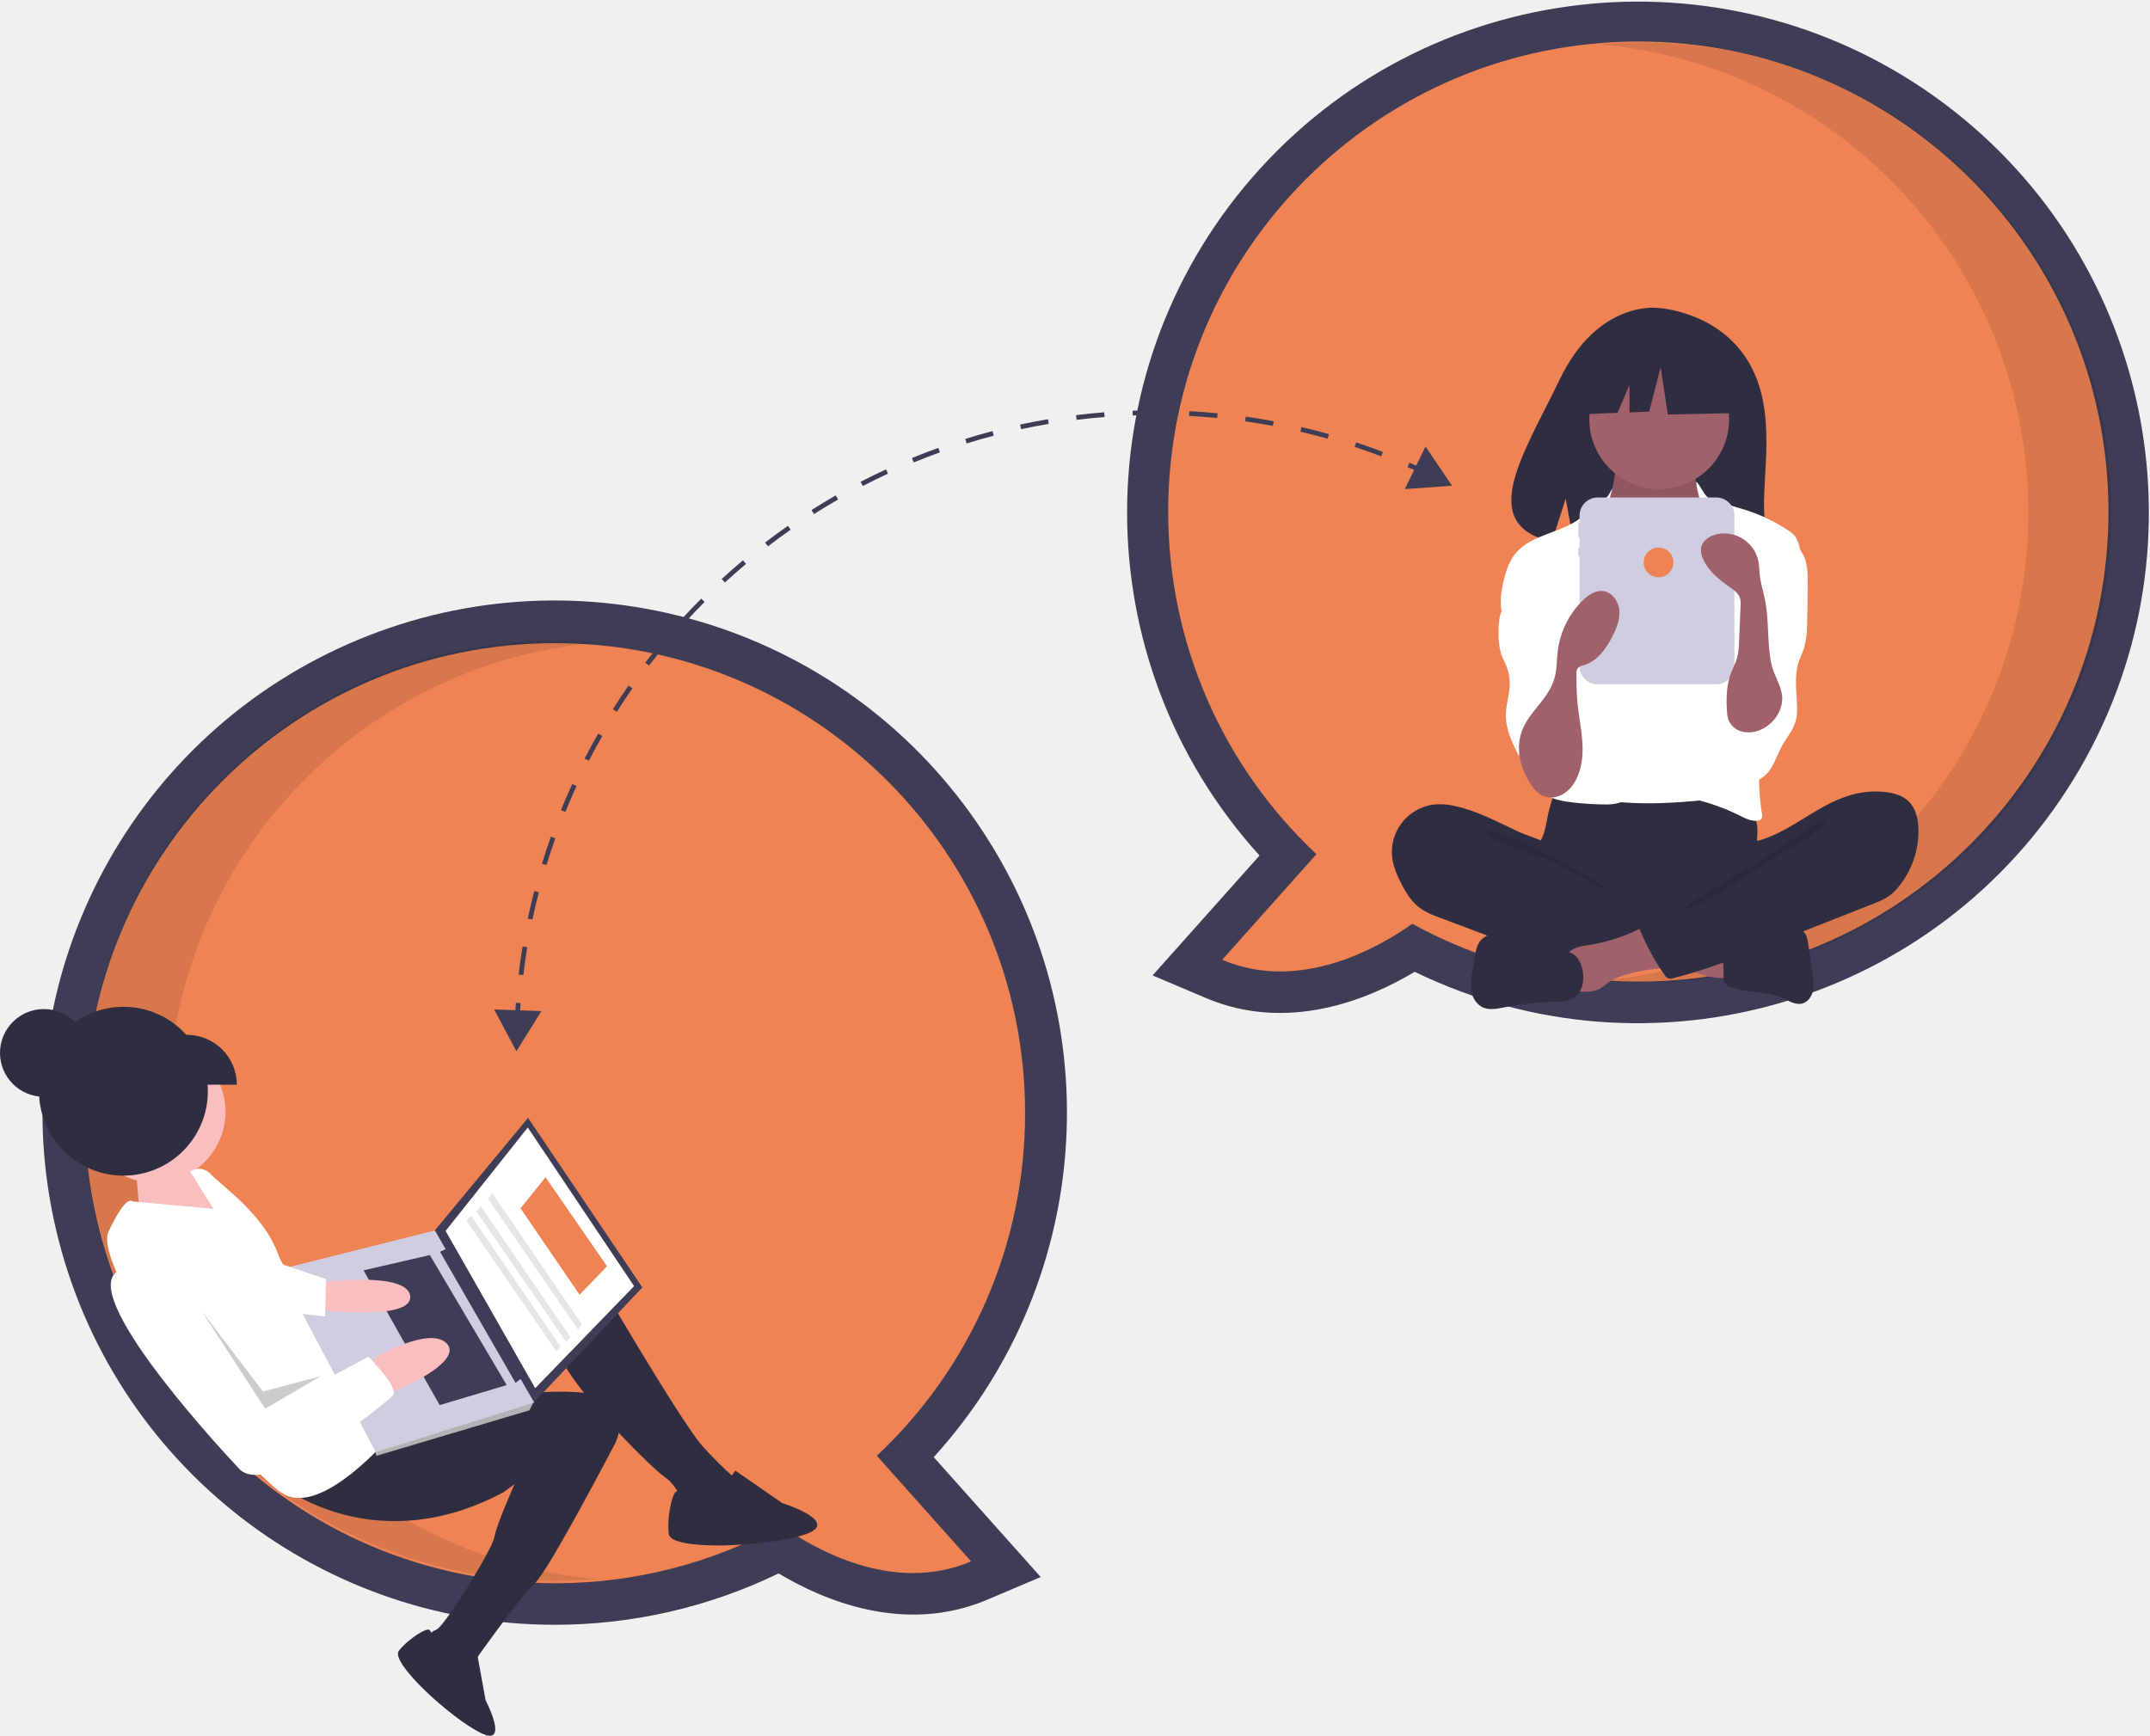
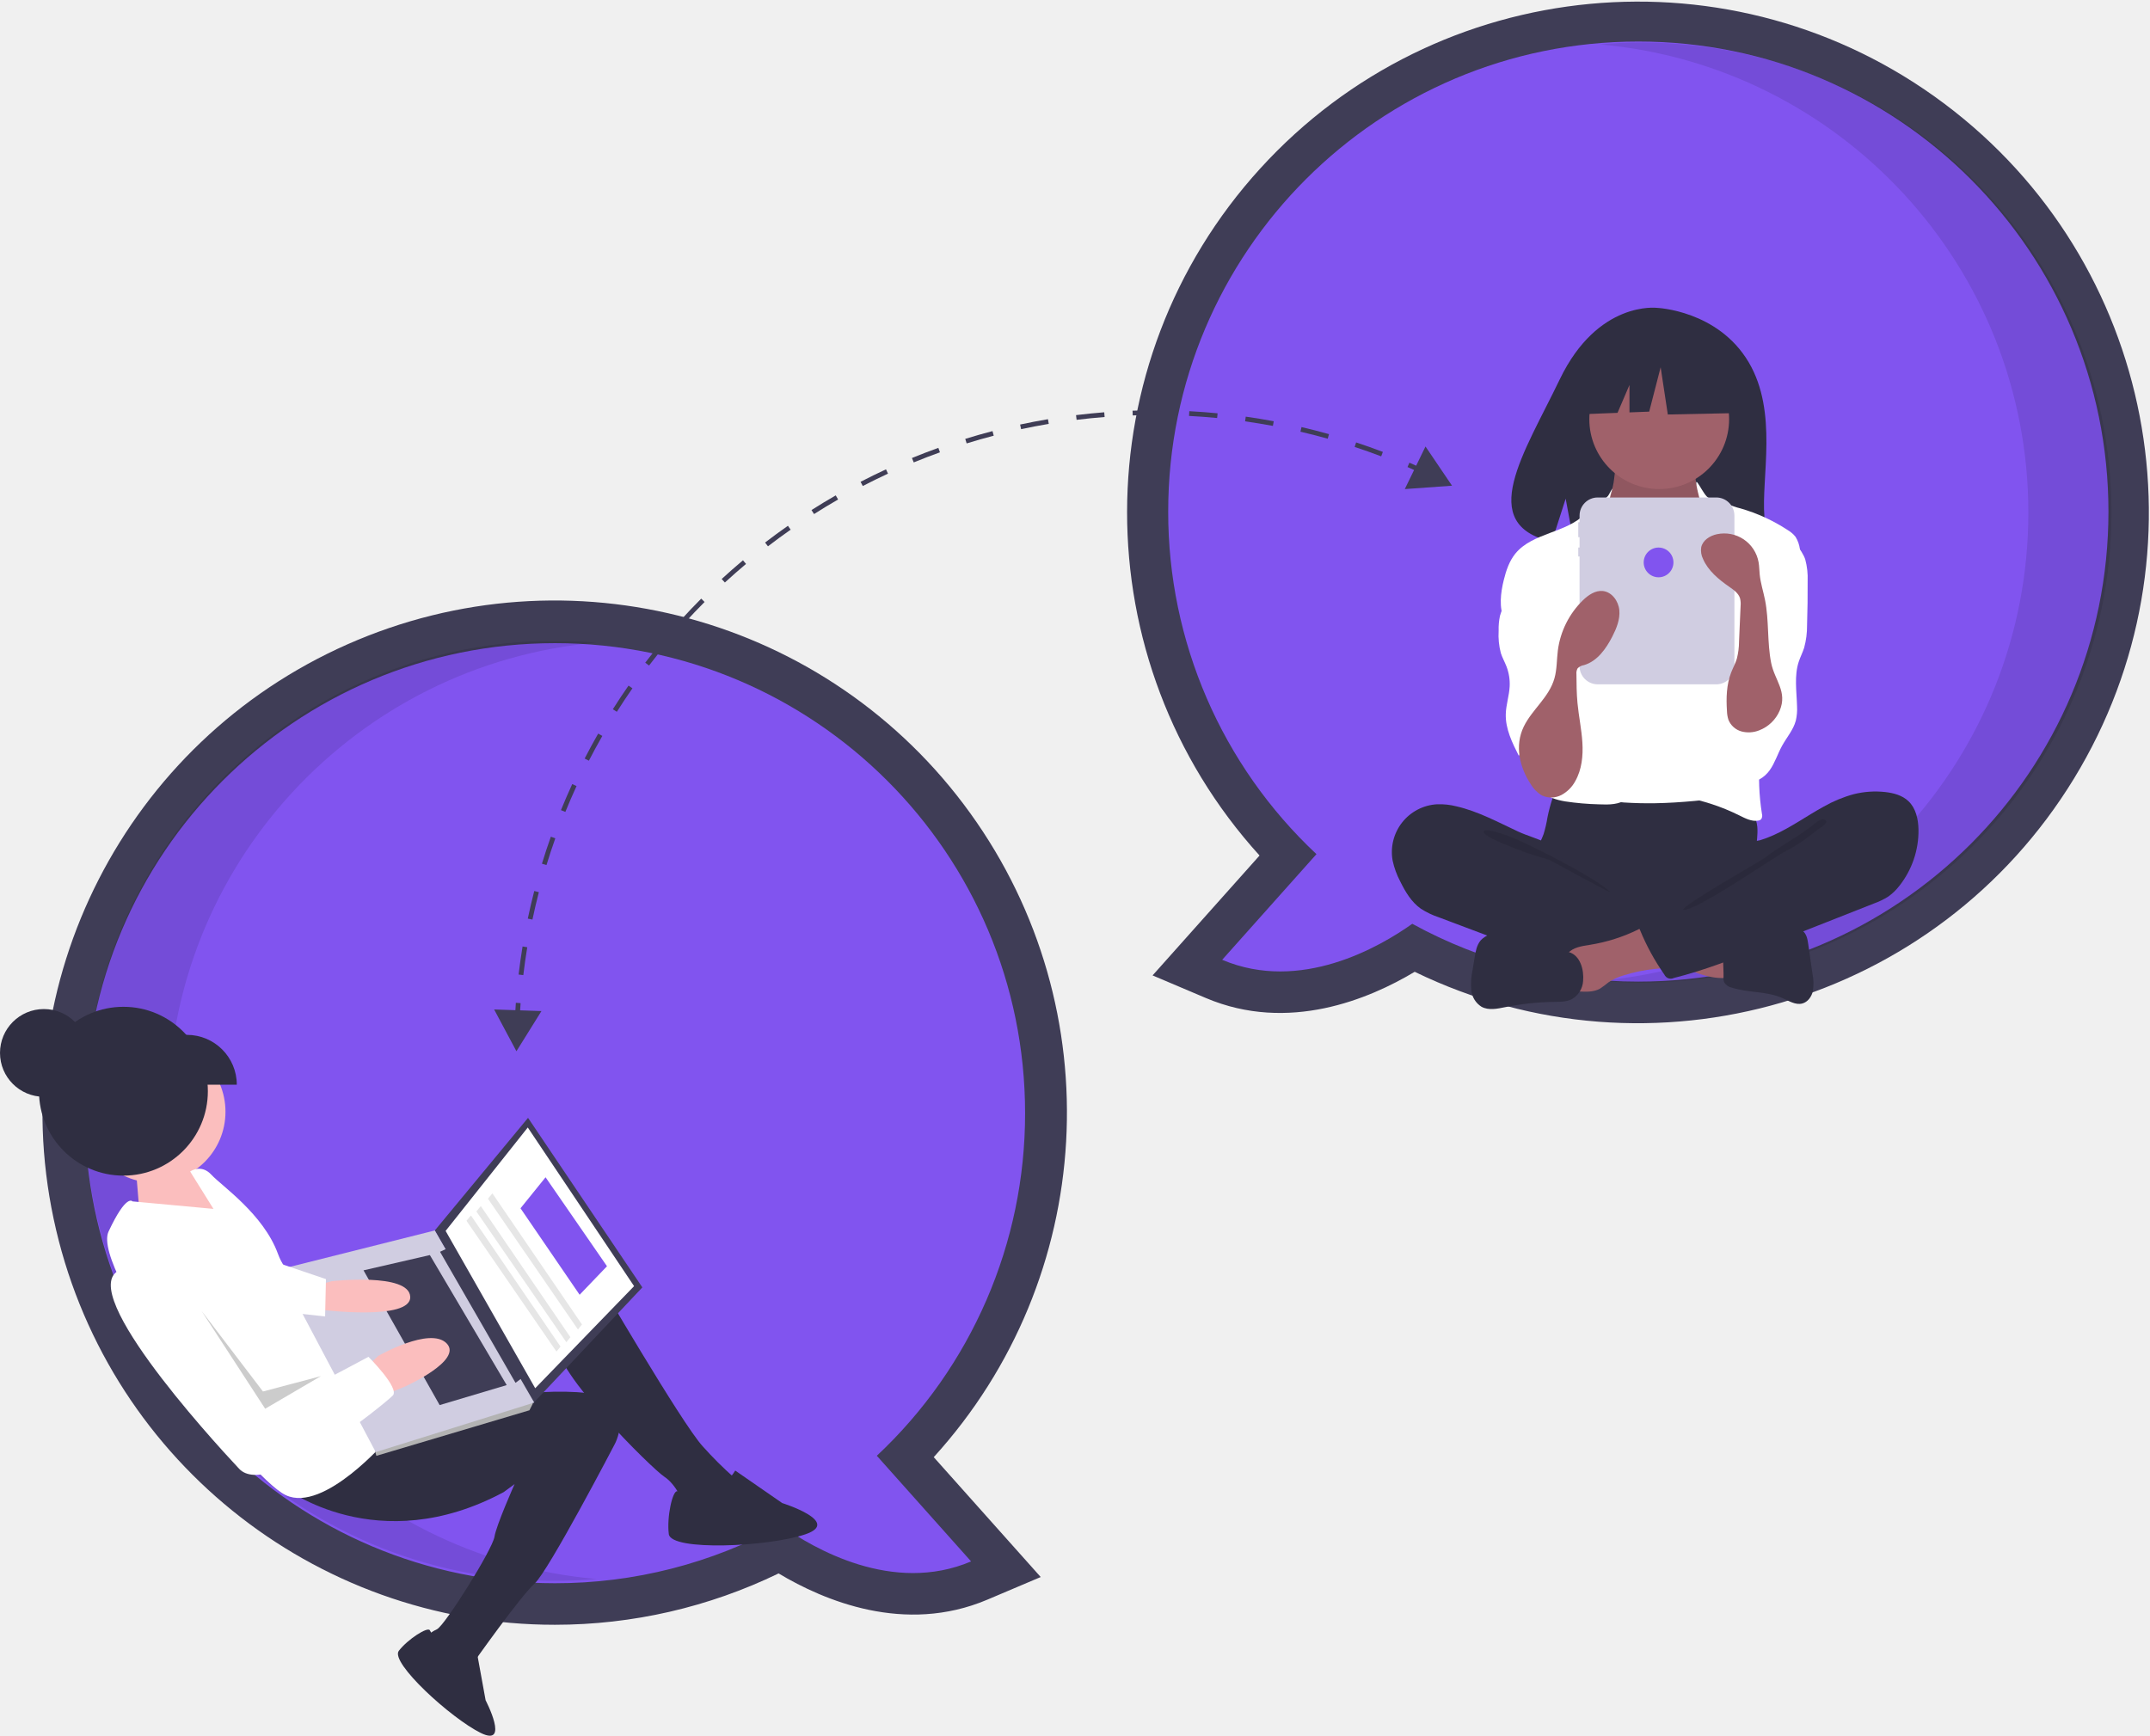
<svg xmlns="http://www.w3.org/2000/svg" data-name="Layer 1" width="883.929" height="713.746" viewBox="0 0 883.929 713.746">
  <path d="M739.66,492.741c-18.647,11.183-51.869,25.196-85.819,10.795l-21.946-9.309,43.978-49.299a210.034,210.034,0,1,1,63.787,47.813Zm-84.262-189.247A174.541,174.541,0,0,0,710.97,431.911l12.131,11.4-27.674,31.021c14.415-2.925,26.97-10.723,33.336-15.252l8.735-6.216,9.395,5.162a176.343,176.343,0,0,0,84.706,21.667c97.157,0,176.2-79.043,176.2-176.2,0-97.157-79.043-176.2-176.2-176.2S655.398,206.337,655.398,303.494Z" transform="translate(-158.0354 -93.12723)" fill="#3f3d56" />
-   <path d="M638.315,303.494c0-106.747,86.536-193.283,193.283-193.283s193.283,86.536,193.283,193.283S938.346,496.777,831.598,496.777A192.403,192.403,0,0,1,738.666,473c-13.361,9.506-45.955,28.468-78.154,14.809l38.759-43.448A192.735,192.735,0,0,1,638.315,303.494Z" transform="translate(-158.0354 -93.12723)" fill="#ef8354" />
+   <path d="M638.315,303.494c0-106.747,86.536-193.283,193.283-193.283s193.283,86.536,193.283,193.283S938.346,496.777,831.598,496.777A192.403,192.403,0,0,1,738.666,473c-13.361,9.506-45.955,28.468-78.154,14.809l38.759-43.448A192.735,192.735,0,0,1,638.315,303.494Z" transform="translate(-158.0354 -93.12723)" fill="#8154ef" />
  <path d="M991.955,303.912c0-100.989-77.456-183.874-176.2-192.523,5.63-.493,11.325-.76,17.083-.76,106.747,0,193.283,86.536,193.283,193.283S939.585,497.196,832.838,497.196c-5.749,0-11.434-.27-17.056-.762C914.512,487.771,991.955,404.892,991.955,303.912Z" transform="translate(-158.0354 -93.12723)" opacity="0.1" style="isolation:isolate" />
  <path d="M386.198,761.252A210.59,210.59,0,1,1,541.923,692.32l43.978,49.299-21.946,9.309c-33.95,14.401-67.172.388-85.819-10.795A210.856,210.856,0,0,1,386.198,761.252Zm0-386.566c-97.157,0-176.2,79.043-176.2,176.2,0,97.157,79.043,176.2,176.2,176.2a176.343,176.343,0,0,0,84.706-21.667l9.395-5.162,8.735,6.215c6.366,4.529,18.921,12.327,33.336,15.252l-27.674-31.021,12.131-11.4a174.541,174.541,0,0,0,55.572-128.418C562.398,453.729,483.355,374.686,386.198,374.686Z" transform="translate(-158.0354 -93.12723)" fill="#3f3d56" />
-   <path d="M579.481,550.885c0-106.747-86.536-193.283-193.283-193.283S192.915,444.138,192.915,550.885s86.536,193.283,193.283,193.283a192.404,192.404,0,0,0,92.932-23.777c13.361,9.506,45.955,28.468,78.154,14.809L518.525,691.753A192.735,192.735,0,0,0,579.481,550.885Z" transform="translate(-158.0354 -93.12723)" fill="#ef8354" />
+   <path d="M579.481,550.885c0-106.747-86.536-193.283-193.283-193.283S192.915,444.138,192.915,550.885s86.536,193.283,193.283,193.283a192.404,192.404,0,0,0,92.932-23.777c13.361,9.506,45.955,28.468,78.154,14.809L518.525,691.753A192.735,192.735,0,0,0,579.481,550.885Z" transform="translate(-158.0354 -93.12723)" fill="#8154ef" />
  <path d="M227.081,549.909c0-100.989,77.456-183.874,176.2-192.523-5.63-.493-11.325-.76-17.083-.76-106.747,0-193.283,86.536-193.283,193.283s86.536,193.283,193.283,193.283c5.749,0,11.434-.27,17.056-.762C304.523,733.768,227.081,650.889,227.081,549.909Z" transform="translate(-158.0354 -93.12723)" opacity="0.1" style="isolation:isolate" />
  <path d="M876.973,242.088c-12.646-21.368-37.666-22.364-37.666-22.364s-24.38-3.118-40.02,29.426c-14.577,30.334-34.696,59.621-3.239,66.722l5.682-17.685,3.519,19.002a123.082,123.082,0,0,0,13.459.23c33.688-1.088,65.771.318,64.738-11.77C882.074,289.578,889.141,262.648,876.973,242.088Z" transform="translate(-158.0354 -93.12723)" fill="#2f2e41" />
  <path d="M794.253,429.219a49.883,49.883,0,0,1-1.613,6.944c-.791,2.225-2.013,4.283-2.737,6.531-2.306,7.166.891,15.156,5.998,20.688a33.759,33.759,0,0,0,16.459,9.774,67.152,67.152,0,0,0,14.145,1.486c13.146.446,26.631.845,39.088-3.38a67.914,67.914,0,0,0,11.356-5.159,8.502,8.502,0,0,0,2.947-2.32,8.109,8.109,0,0,0,1.063-4.76c-.028-5.573-1.158-11.118-.89-16.684.149-3.083.726-6.164.442-9.238a17.043,17.043,0,0,0-13.025-14.681c-3.534-.759-7.199-.345-10.797.001a275.284,275.284,0,0,1-28.099,1.256c-9.586-.061-19.112-1.524-28.65-1.677-2.821-.045-2.764.824-3.662,3.554A66.496,66.496,0,0,0,794.253,429.219Z" transform="translate(-158.0354 -93.12723)" fill="#2f2e41" />
  <path d="M821.456,291.605c-.461,2.412-.959,4.912-2.408,6.894-1.668,2.281-4.387,3.584-6.181,5.766-2.7,3.285-2.855,7.908-2.866,12.16-.01,3.917.069,8.096,2.254,11.348a19.831,19.831,0,0,0,5.684,5.011c8.193,5.521,17.046,11.141,26.924,11.324,4.093.075,8.481-.982,11.174-4.064a16.778,16.778,0,0,0,2.705-4.827,64.095,64.095,0,0,0,4.537-19.512,22.911,22.911,0,0,0-.864-9.373c-1.2-3.346-3.626-6.099-5.23-9.271A20.638,20.638,0,0,1,855.198,284.849a1.318,1.318,0,0,0-.07-.885,1.289,1.289,0,0,0-1.062-.43l-19.586-1.41a42.625,42.625,0,0,1-5.438-.622c-1.056-.215-3.845-1.714-4.851-1.315C822.327,280.924,821.838,289.605,821.456,291.605Z" transform="translate(-158.0354 -93.12723)" fill="#a0616a" />
  <path d="M821.456,292.217c-.461,2.412-.959,4.912-2.408,6.894-1.668,2.28-4.387,3.584-6.181,5.766-2.7,3.285-2.855,7.908-2.866,12.16-.01,3.917.069,8.096,2.254,11.348A19.831,19.831,0,0,0,817.938,333.396c8.193,5.521,17.046,11.141,26.924,11.324,4.093.075,8.481-.982,11.174-4.064a16.777,16.777,0,0,0,2.705-4.827,64.095,64.095,0,0,0,4.537-19.512,22.911,22.911,0,0,0-.864-9.373c-1.2-3.346-3.626-6.099-5.23-9.271A20.638,20.638,0,0,1,855.198,285.46a1.318,1.318,0,0,0-.07-.885,1.289,1.289,0,0,0-1.062-.431l-19.586-1.41a42.623,42.623,0,0,1-5.438-.622c-1.056-.215-3.845-1.714-4.851-1.315C822.327,281.535,821.838,290.217,821.456,292.217Z" transform="translate(-158.0354 -93.12723)" opacity="0.1" />
  <circle cx="682.151" cy="172.37" r="28.735" fill="#a0616a" />
  <path d="M825.486,329.856a17.623,17.623,0,0,0,5.047,4.033,15.859,15.859,0,0,0,6.305,1.201c5.18.146,10.795-.803,14.398-4.527,4.645-4.8,4.492-12.543,8.133-18.143a4.041,4.041,0,0,1,1.173-1.283,3.803,3.803,0,0,1,1.995-.459c4.598-.043,8.604,2.939,12.219,5.781a16.095,16.095,0,0,1,4.301,4.381,14.849,14.849,0,0,1,1.45,4.441c1.794,8.757,2.375,17.711,2.951,26.631.318,4.927.637,9.859.613,14.796-.078,16.266-3.859,32.26-7.618,48.086-.484,2.039-1.147,4.318-3.002,5.295a7.402,7.402,0,0,1-2.619.639c-10.769,1.265-21.559,2.531-32.401,2.698q-6.346.098-12.687-.307a6.834,6.834,0,0,1-2.137-.373,6.027,6.027,0,0,1-2.33-1.979c-5.864-7.39-6.21-17.606-6.173-27.04q.137-34.597,2.472-69.138c.129-1.901.157-4.209-1.213-5.704A71.41,71.41,0,0,0,825.486,329.856Z" transform="translate(-158.0354 -93.12723)" fill="#fff" />
  <path d="M819.399,296.677c-.971,1.757-8.126,6.119-9.507,7.575-7.718,8.135-21.804,7.83-28.863,16.543-2.483,3.066-3.774,6.918-4.723,10.747-1.342,5.416-2.059,11.323.19,16.43,2.163,4.914,6.718,8.311,9.81,12.701,3.395,4.82,4.921,10.672,6.384,16.383,1.08,4.217,2.169,8.538,1.748,12.871-.478,4.926-2.862,9.436-4.269,14.181s-1.65,10.396,1.604,14.125c2.391,2.739,6.141,3.826,9.725,4.436a111.727,111.727,0,0,0,13.861,1.207c4.097.181,8.614.216,11.764-2.41,2.485-2.073,3.566-5.436,3.705-8.669s-.533-6.438-.954-9.646c-.437-3.326-.605-6.681-.745-10.033q-.945-22.559-.258-45.147a38.42,38.42,0,0,0-.457-9.368c-.879-4.028-3.056-7.628-4.872-11.329a42.873,42.873,0,0,1-4.753-22.648C819.338,296.566,822.853,290.426,819.399,296.677Z" transform="translate(-158.0354 -93.12723)" fill="#fff" />
  <path d="M859.751,297.289c1.478,1.519,6.501,2.02,8.382,2.999a29.368,29.368,0,0,0,5.51,1.908,71.532,71.532,0,0,1,19.356,8.884,11.747,11.747,0,0,1,3.237,2.796,12.816,12.816,0,0,1,1.791,5.056c.921,4.561,1.846,9.177,1.639,13.825-.22,4.934-1.706,9.713-3.18,14.427L890.976,364.797c-4.112,13.147-8.251,26.424-9.408,40.151a94.445,94.445,0,0,0,.848,22.804,2.704,2.704,0,0,1-.278,2.209,2.175,2.175,0,0,1-1.349.621c-2.659.416-5.232-.94-7.642-2.14a84.622,84.622,0,0,0-23.327-7.633,54.232,54.232,0,0,0,7.245-14.936,90.396,90.396,0,0,0,2.189-10.272l2.563-14.823a145.656,145.656,0,0,0,2.199-16.392,20.521,20.521,0,0,0-.357-6.175,29.956,29.956,0,0,0-2.341-5.569c-4.224-8.786-6.206-18.812-4.544-28.418.727-4.204,2.141-8.413,1.551-12.638-.567-4.062.022-7.22-1.02-11.24C853.025,283.838,856.97,294.43,859.751,297.289Z" transform="translate(-158.0354 -93.12723)" fill="#fff" />
  <path d="M780.956,334.687c-1.926,3.996-5.145,7.4-6.241,11.698a25.557,25.557,0,0,0-.544,6.114,29.043,29.043,0,0,0,.907,9.194c.612,1.895,1.606,3.643,2.323,5.502a19.948,19.948,0,0,1,1.307,8.151c-.193,3.849-1.501,7.585-1.603,11.438-.161,6.058,2.641,11.754,5.376,17.162A12.617,12.617,0,0,1,800.82,397.941a3.761,3.761,0,0,0,.827-2.741q.303-10.543.585-21.087c.296-10.871.578-21.887-1.923-32.471-1.129-4.778-2.886-9.538-6.107-13.245-1.696-1.952-7.453-7.092-10.237-4.906-1.252.983-.959,3.659-1.158,5.015A21.275,21.275,0,0,1,780.956,334.687Z" transform="translate(-158.0354 -93.12723)" fill="#fff" />
  <path d="M900.228,323.172a29.409,29.409,0,0,1,.983,8.845q.056,9.114-.242,18.226a33.977,33.977,0,0,1-1.184,9.227c-.622,1.955-1.581,3.789-2.224,5.738-1.925,5.841-.873,12.175-.708,18.322a20.819,20.819,0,0,1-.504,5.927c-1.016,3.811-3.745,6.89-5.65,10.343-1.809,3.28-2.901,6.956-5.062,10.015s-5.902,5.484-9.528,4.544c-2.747-.712-4.699-3.143-6.05-5.64a27.661,27.661,0,0,1-2.86-17.943c1.356-7.461,5.738-14.08,7.319-21.497,2.17-10.185-1.128-20.695-1.03-31.108a15.037,15.037,0,0,1,.655-4.822c.829-2.379,2.61-4.278,4.255-6.186a78.096,78.096,0,0,0,5.718-7.504c1.178-1.756,2.777-6.273,4.865-6.649C893.643,312.174,899.072,319.571,900.228,323.172Z" transform="translate(-158.0354 -93.12723)" fill="#fff" />
  <path d="M756.77,424.689a28.363,28.363,0,0,0-7.89-.839,19.691,19.691,0,0,0-18.282,23.213,33.074,33.074,0,0,0,3.126,8.543c2.092,4.246,4.602,8.483,8.475,11.204a33.011,33.011,0,0,0,7.48,3.56l20.401,7.685c3.001,1.131,6.003,2.261,9.034,3.31a176.701,176.701,0,0,0,47.185,9.38,51.092,51.092,0,0,0,14.65-.742,4.769,4.769,0,0,0,3-1.621,5.139,5.139,0,0,0,.67-2.214l1.255-8.788a7.361,7.361,0,0,0-.107-3.705c-.575-1.477-2.017-2.406-3.391-3.196-13.412-7.703-29.073-11.953-40.362-22.526-2.658-2.489-4.882-6.434-8.111-8.125-3.662-1.917-7.974-3.011-11.759-4.778C773.872,431.189,765.737,426.751,756.77,424.689Z" transform="translate(-158.0354 -93.12723)" fill="#2f2e41" />
  <path d="M777.137,436.538c7.211,2.26,37.655,17.914,42.874,23.379-.699.252-24.432-13.048-25.144-13.262A143.389,143.389,0,0,1,775.738,439.914c-1.237-.572-8.034-3.26-7.726-4.821C768.359,433.333,775.857,436.136,777.137,436.538Z" transform="translate(-158.0354 -93.12723)" opacity="0.1" />
  <path d="M867.098,495.305a1.694,1.694,0,0,0,1.143-.336,1.766,1.766,0,0,0,.357-1.315l-.034-11.973c-3.443-1.64-7.294-2.166-11.074-2.671L839.853,476.651c.405.054-2.758,7.597-2.273,8.604.855,1.775,7.387,3.348,9.231,4.186C853.22,492.353,859.88,495.556,867.098,495.305Z" transform="translate(-158.0354 -93.12723)" fill="#a0616a" />
  <path d="M811.76,481.639c-3.33.53-7.047.999-9.204,3.592-2.735,3.287-1.571,8.188-.266,12.26a3.975,3.975,0,0,0,4.637,3.317c3.037.192,6.269.343,8.923-1.147a39.106,39.106,0,0,0,3.466-2.576,22.223,22.223,0,0,1,6.373-2.913,64.441,64.441,0,0,1,12.792-2.636,19.895,19.895,0,0,0,5.039-.888,5.584,5.584,0,0,0,3.549-3.446c.615-2.176-.65-4.394-1.863-6.302a25.142,25.142,0,0,0-5.364-6.63c-3.286-2.553-4.912-.593-8.223,1.04A69.764,69.764,0,0,1,811.76,481.639Z" transform="translate(-158.0354 -93.12723)" fill="#a0616a" />
  <path d="M803.057,484.638l-21.145-6.25a27.988,27.988,0,0,0-7.869-1.525,9.446,9.446,0,0,0-7.226,2.922c-1.64,1.924-2.109,4.555-2.518,7.049l-.874,5.337a26.805,26.805,0,0,0-.49,8.196,9.062,9.062,0,0,0,4.201,6.752c2.926,1.596,6.512.817,9.778.149a106.454,106.454,0,0,1,20.038-2.149c2.531-.03,5.186.001,7.422-1.184a9.266,9.266,0,0,0,4.522-7.384C809.313,491.993,807.793,486.038,803.057,484.638Z" transform="translate(-158.0354 -93.12723)" fill="#2f2e41" />
  <path d="M875.41,479.192c2.741-.48,5.16-2.038,7.787-2.958,3.697-1.294,7.704-1.294,11.621-1.28a7.46,7.46,0,0,1,4.166.834c1.725,1.149,2.168,3.447,2.461,5.499l1.77,12.38a19.428,19.428,0,0,1,.145,7.014c-.519,2.294-2.083,4.506-4.36,5.098-2.765.719-5.476-1.047-8.086-2.208-6.525-2.9-14.11-2.159-20.914-4.326a4.687,4.687,0,0,1-3.13-2.238,5.093,5.093,0,0,1-.244-2.139c.117-3.979-.723-9.413.475-13.216C868.178,478.231,872.35,479.192,875.41,479.192Z" transform="translate(-158.0354 -93.12723)" fill="#2f2e41" />
  <path d="M920.157,419.706a36.719,36.719,0,0,1,12.935-.884c3.458.381,7.021,1.343,9.546,3.737,3.073,2.913,4.06,7.419,4.143,11.652a36.404,36.404,0,0,1-7.912,23.249,21.096,21.096,0,0,1-4.524,4.355,29.776,29.776,0,0,1-5.886,2.836l-45.687,18.02c-12.019,4.741-24.081,9.495-36.618,12.621a2.854,2.854,0,0,1-3.84-1.392,94.654,94.654,0,0,1-10.013-18.317,1.234,1.234,0,0,1,.546-1.946l32.315-18.567a32.674,32.674,0,0,0,6.577-4.532,16.329,16.329,0,0,0,3.377-4.701c.67-1.399.732-4.701,1.588-5.735.838-1.013,3.703-1.093,5.027-1.492a45.613,45.613,0,0,0,5.473-2.069c7.229-3.234,13.666-7.932,20.595-11.719A52.844,52.844,0,0,1,920.157,419.706Z" transform="translate(-158.0354 -93.12723)" fill="#2f2e41" />
  <path d="M901.838,433.572c-5.552,4.17-12.74,8.003-18.243,12.283-1.878,1.461-33.183,19.061-33.626,21.398,5.133.865,37.834-22.012,42.513-24.294s8.826-5.502,12.936-8.697c1.047-.814,5.486-3.262,2.479-4.172C906.203,429.577,903.088,432.739,901.838,433.572Z" transform="translate(-158.0354 -93.12723)" opacity="0.1" />
  <path d="M863.637,297.693H814.902a7.465,7.465,0,0,0-7.465,7.465v2.734h-.53v6.114h.53v4.28h-.53v3.668h.53V367.065a7.465,7.465,0,0,0,7.465,7.465h48.735a7.465,7.465,0,0,0,7.465-7.465V305.158A7.465,7.465,0,0,0,863.637,297.693Z" transform="translate(-158.0354 -93.12723)" fill="#d0cde1" />
  <polygon points="713.347 146.901 688.629 133.953 654.494 139.25 647.432 170.442 665.012 169.765 669.923 158.306 669.923 169.577 678.035 169.265 682.743 151.02 685.686 170.442 714.524 169.853 713.347 146.901" fill="#2f2e41" />
  <path d="M787.423,415.666a12.844,12.844,0,0,0,4.614,4.59,9.023,9.023,0,0,0,7.931-.213,13.961,13.961,0,0,0,5.724-5.739c2.686-4.744,3.243-10.42,2.907-15.861s-1.497-10.799-2.011-16.226c-.374-3.945-.404-7.914-.434-11.877a3.95,3.95,0,0,1,.499-2.402,4.716,4.716,0,0,1,2.65-1.323c5.422-1.611,9.02-6.693,11.6-11.726,1.723-3.361,3.221-7.035,2.889-10.797s-3.036-7.552-6.793-7.936c-3.097-.316-5.957,1.651-8.192,3.819A35.127,35.127,0,0,0,798.522,360.532c-.49,3.825-.35,7.754-1.39,11.468-2.221,7.929-9.172,12.79-12.636,19.925C780.679,399.785,782.786,408.71,787.423,415.666Z" transform="translate(-158.0354 -93.12723)" fill="#a0616a" />
  <path d="M889.703,385.375a14.984,14.984,0,0,1-8.403,8.074,11.606,11.606,0,0,1-7.305.447,8.1,8.1,0,0,1-5.351-4.787,12.895,12.895,0,0,1-.603-3.595c-.348-5.347-.213-10.857,1.729-15.851.749-1.926,1.759-3.753,2.35-5.733a28.752,28.752,0,0,0,.885-6.997l.638-14.589a9.494,9.494,0,0,0-.217-3.163c-.637-2.111-2.61-3.483-4.42-4.742-4.372-3.04-8.692-6.588-10.81-11.473a8.047,8.047,0,0,1-.747-4.752c.597-2.897,3.521-4.772,6.411-5.404a14.339,14.339,0,0,1,17.191,11.555c.286,1.646.282,3.328.449,4.991.355,3.527,1.475,6.927,2.175,10.401,1.725,8.559.831,17.407,2.537,25.964C887.64,372.877,893.019,377.546,889.703,385.375Z" transform="translate(-158.0354 -93.12723)" fill="#a0616a" />
-   <circle cx="681.886" cy="231.272" r="6.114" fill="#ef8354" />
+   <circle cx="681.886" cy="231.272" r="6.114" fill="#8154ef" />
  <circle cx="18.037" cy="432.969" r="18.035" fill="#2f2e41" />
  <polygon points="83.411 486.51 74.327 477.68 56.086 483.346 57.838 504.467 95.344 502.725 83.822 487.069 83.411 486.51" fill="#fbbebe" />
  <circle cx="63.543" cy="457.171" r="29.158" fill="#fbbebe" />
  <path d="M402.592,617.061s35.821,61.559,44.346,70.8a154.739,154.739,0,0,0,12.935,12.892s-4.008,13.293-10.391,12.819a30.042,30.042,0,0,1-10.529-2.595s-2.849-7.385-7.818-10.624-45.568-43.18-44.619-55.946S402.592,617.061,402.592,617.061Z" transform="translate(-158.0354 -93.12723)" fill="#2f2e41" />
  <path d="M275.023,704.908s38.193,29.644,90.099,1.789l4.473-3.292s-7.549,16.982-8.249,21.586c-.812,5.338-20.466,36.61-23.673,38.108s-3.914,2.88-3.914,2.88l13.61,14.981,5.032-3.703s19.622-27.801,25.361-32.886S410.845,686.84,410.845,686.84s10.454-19.761-15.636-21.247-38.096,5.625-38.096,5.625l-46.304,7.356Z" transform="translate(-158.0354 -93.12723)" fill="#2f2e41" />
  <path d="M460.316,697.841l19.318,13.366s24.646,7.722,9.464,12.86-55.188,6.997-56.095-.092,1.578-18.249,3.574-17.638S452.425,710.544,460.316,697.841Z" transform="translate(-158.0354 -93.12723)" fill="#2f2e41" />
  <path d="M354.111,772.666l3.576,19.635s10.167,19.444-2.04,13.411-37.357-28.95-33.643-33.754,11.911-10.015,12.743-8.449S341.739,775.556,354.111,772.666Z" transform="translate(-158.0354 -93.12723)" fill="#2f2e41" />
  <path d="M317.275,685.019s-25.963,30.312-41.725,22.949-80.249-92.648-72.886-108.41S212.497,587.15,212.497,587.15l33.297,3.079-9.58-15.361s4.473-3.292,8.736,1.329,21.375,16.162,27.337,32.462,23.464,15.487,23.464,15.487Z" transform="translate(-158.0354 -93.12723)" fill="#fff" />
  <polygon points="264.085 529.388 219.08 577.161 178.764 505.981 217.091 459.674 264.085 529.388" fill="#3f3d56" />
  <polygon points="260.688 528.871 220.04 570.852 183.206 506.16 216.986 463.631 260.688 528.871" fill="#fff" />
  <polygon points="216.875 575.336 219.08 577.161 217.666 579.925 154.735 598.655 154.14 596.499 157.003 593.538 216.875 575.336" fill="#b3b3b3" />
  <polygon points="219.639 576.75 154.472 597.125 114.747 522.062 178.764 505.981 219.639 576.75" fill="#d0cde1" />
  <polygon points="214.733 566.569 211.937 568.626 180.907 514.748 184.114 513.25 214.733 566.569" fill="#3f3d56" />
  <polygon points="208.318 569.565 180.751 577.785 149.457 522.377 176.729 516.099 208.318 569.565" fill="#3f3d56" />
  <path d="M288.692,621.582l5.708-1.614s31.83-3.599,32.294,6.402-36.567,5.361-36.567,5.361l-4.938-6.71Z" transform="translate(-158.0354 -93.12723)" fill="#fbbebe" />
  <path d="M316.61,666.546l7.944-3.26s23.98-10.752,17.101-17.757-28.095,5.16-28.095,5.16l-4.062,3.851Z" transform="translate(-158.0354 -93.12723)" fill="#fbbebe" />
  <path d="M309.53,651.069s12.935,12.892,9.992,15.92-51.209,42.857-63.173,30.113-70.257-76.728-47.575-82.215,28.676,7.342,28.676,7.342l29.944,51.23Z" transform="translate(-158.0354 -93.12723)" fill="#fff" />
  <polygon points="112.763 518.781 134.011 525.986 133.664 541.326 111.192 538.901 112.763 518.781" fill="#fff" />
  <polygon points="131.914 565.887 109.021 579.287 82.865 539.06 108.113 572.197 131.914 565.887" opacity="0.2" />
  <circle cx="50.745" cy="448.718" r="34.712" fill="#2f2e41" />
-   <polygon points="238.3 532.417 213.995 496.862 224.298 484.108 249.553 520.688 238.3 532.417" fill="#ef8354" />
+   <polygon points="238.3 532.417 213.995 496.862 224.298 484.108 249.553 520.688 238.3 532.417" fill="#8154ef" />
  <polygon points="237.615 546.712 200.613 492.919 202.438 490.714 239.267 544.634 237.615 546.712" fill="#e6e6e6" />
  <polygon points="232.847 551.945 195.845 498.152 197.67 495.947 234.499 549.868 232.847 551.945" fill="#e6e6e6" />
  <polygon points="228.785 555.796 191.783 502.003 193.608 499.798 230.437 553.719 228.785 555.796" fill="#e6e6e6" />
  <path d="M66.117,425.544h10.738a20.5,20.5,0,0,1,20.5,20.5v0a0,0,0,0,1,0,0H66.117a0,0,0,0,1,0,0V425.544A0,0,0,0,1,66.117,425.544Z" fill="#2f2e41" />
  <path d="M372.067,505.626l-1.947-.145c-.075,1.012-.13,2.03-.194,3.046l-8.738-.293,9.166,17.175,10.294-16.524-8.77-.294C371.941,507.603,371.993,506.612,372.067,505.626Z" transform="translate(-158.0354 -93.12723)" fill="#3f3d56" />
  <path d="M423.317,365.625l1.552,1.185c2.328-3.049,4.759-6.093,7.227-9.047l-1.499-1.252C428.111,359.488,425.662,362.554,423.317,365.625Z" transform="translate(-158.0354 -93.12723)" fill="#3f3d56" />
  <path d="M438.272,347.728l1.441,1.317c2.59-2.837,5.279-5.654,7.992-8.374L446.323,339.292C443.59,342.032,440.881,344.87,438.272,347.728Z" transform="translate(-158.0354 -93.12723)" fill="#3f3d56" />
  <path d="M454.736,331.219l1.32,1.439c2.833-2.601,5.757-5.17,8.693-7.636l-1.256-1.495C460.536,326.011,457.59,328.599,454.736,331.219Z" transform="translate(-158.0354 -93.12723)" fill="#3f3d56" />
  <path d="M409.991,384.779l1.65,1.043c2.052-3.246,4.207-6.494,6.404-9.653l-1.602-1.115C414.229,378.236,412.058,381.508,409.991,384.779Z" transform="translate(-158.0354 -93.12723)" fill="#3f3d56" />
  <path d="M472.579,316.227l1.189,1.548c3.051-2.342,6.189-4.644,9.328-6.84l-1.119-1.6C478.813,311.549,475.652,313.867,472.579,316.227Z" transform="translate(-158.0354 -93.12723)" fill="#3f3d56" />
  <path d="M398.406,405.043l1.736.892c1.759-3.42,3.619-6.848,5.528-10.186l-1.695-.97C402.051,398.143,400.178,401.596,398.406,405.043Z" transform="translate(-158.0354 -93.12723)" fill="#3f3d56" />
  <path d="M379.574,459.997l-1.89-.487c-.965,3.746-1.858,7.566-2.655,11.354l1.91.402C377.731,467.507,378.617,463.715,379.574,459.997Z" transform="translate(-158.0354 -93.12723)" fill="#3f3d56" />
  <path d="M491.665,302.867l1.048,1.647c3.236-2.059,6.563-4.074,9.889-5.989l-.974-1.692C498.276,298.763,494.925,300.793,491.665,302.867Z" transform="translate(-158.0354 -93.12723)" fill="#3f3d56" />
  <path d="M374.808,482.643l-1.927-.317c-.627,3.811-1.177,7.695-1.636,11.543l1.939.231C373.64,490.282,374.186,486.426,374.808,482.643Z" transform="translate(-158.0354 -93.12723)" fill="#3f3d56" />
  <path d="M388.661,426.266l1.808.735c1.448-3.563,2.996-7.144,4.603-10.642l-1.774-.815C391.679,419.069,390.119,422.677,388.661,426.266Z" transform="translate(-158.0354 -93.12723)" fill="#3f3d56" />
  <path d="M380.841,448.286l1.868.57c1.126-3.684,2.349-7.39,3.637-11.016l-1.84-.653C383.208,440.84,381.975,444.574,380.841,448.286Z" transform="translate(-158.0354 -93.12723)" fill="#3f3d56" />
  <path d="M623.732,263.954c3.828-.133,7.725-.185,11.58-.149l.017-1.952c-3.882-.036-7.809.017-11.664.15Z" transform="translate(-158.0354 -93.12723)" fill="#3f3d56" />
  <path d="M511.845,291.25l.898,1.733c3.409-1.766,6.899-3.478,10.374-5.088l-.821-1.771C518.796,287.745,515.279,289.47,511.845,291.25Z" transform="translate(-158.0354 -93.12723)" fill="#3f3d56" />
  <path d="M669.93,266.388c3.808.539,7.652,1.17,11.424,1.876l.358-1.919c-3.8-.711-7.672-1.347-11.51-1.89Z" transform="translate(-158.0354 -93.12723)" fill="#3f3d56" />
  <path d="M692.685,270.645c3.739.873,7.512,1.844,11.213,2.884l.528-1.88c-3.728-1.048-7.529-2.025-11.297-2.905Z" transform="translate(-158.0354 -93.12723)" fill="#3f3d56" />
  <path d="M714.969,276.91c3.645,1.203,7.317,2.505,10.911,3.871l.694-1.825c-3.622-1.377-7.319-2.689-10.992-3.9Z" transform="translate(-158.0354 -93.12723)" fill="#3f3d56" />
  <path d="M646.886,264.159c3.845.202,7.729.491,11.547.86l.189-1.943c-3.847-.372-7.761-.664-11.633-.867Z" transform="translate(-158.0354 -93.12723)" fill="#3f3d56" />
  <path d="M600.423,263.829l.238,1.938c3.805-.468,7.679-.858,11.514-1.16l-.153-1.947C608.158,262.964,604.256,263.357,600.423,263.829Z" transform="translate(-158.0354 -93.12723)" fill="#3f3d56" />
  <path d="M554.878,273.596l.578,1.865c3.669-1.136,7.413-2.204,11.129-3.176l-.494-1.888C562.347,271.375,558.574,272.451,554.878,273.596Z" transform="translate(-158.0354 -93.12723)" fill="#3f3d56" />
  <path d="M532.961,281.468l.741,1.806c3.55-1.457,7.175-2.851,10.777-4.145l-.66-1.837C540.19,278.596,536.537,280.001,532.961,281.468Z" transform="translate(-158.0354 -93.12723)" fill="#3f3d56" />
  <path d="M577.434,267.698l.409,1.909c3.751-.804,7.575-1.536,11.367-2.174l-.324-1.926C585.066,266.152,581.212,266.888,577.434,267.698Z" transform="translate(-158.0354 -93.12723)" fill="#3f3d56" />
  <path d="M755.01,292.853l-10.91-16.123-3.836,7.897c-.929-.415-1.852-.838-2.78-1.24l-.776,1.792c.906.392,1.801.803,2.702,1.205l-3.818,7.859Z" transform="translate(-158.0354 -93.12723)" fill="#3f3d56" />
</svg>
